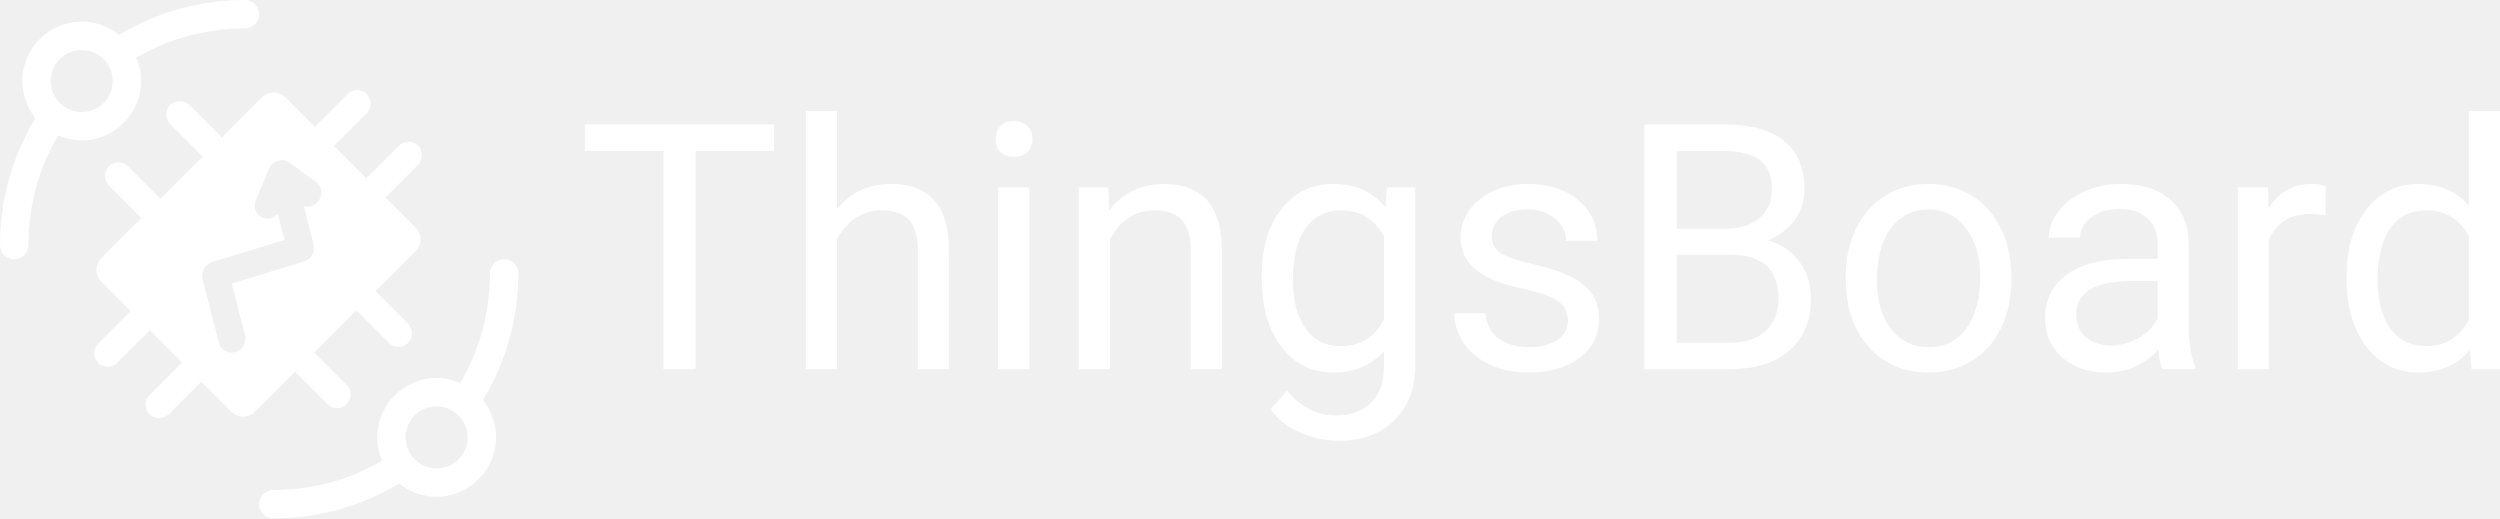
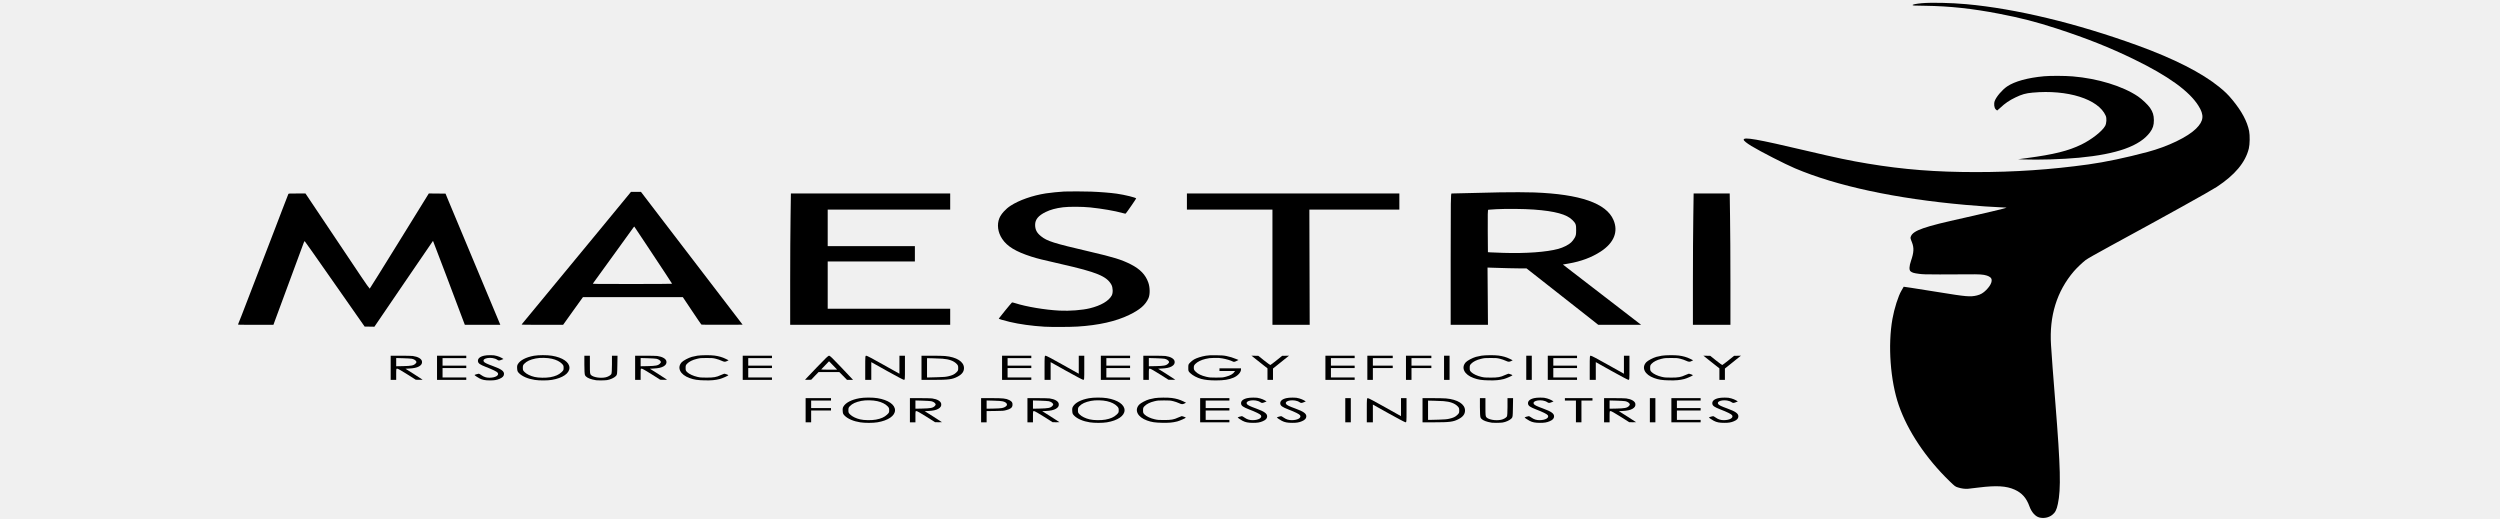
<svg xmlns="http://www.w3.org/2000/svg" id="svg2" height="320" width="1543.4" version="1.1" viewBox="0 0 1543.427 320">
-   <g id="layer1" transform="translate(0 -732.36)">
+   <g id="layer1" transform="matrix(1.189495,0,0,1.684512,-97.48177,-1318.163)">
    <g stroke-width="28">
      <g id="g5204-0" transform="matrix(-.66287 .69913 -.66371 -.70001 863.46 1410.6)">
        <g id="g5175-6" transform="translate(2.5254 3.0305)" />
        <g id="g5175-9-8" transform="translate(41.25 -30.543)" stroke-width="28" />
      </g>
      <g id="g5175-6-35" transform="matrix(.57657 .52719 -.57729 .52786 584.63 346.6)" />
      <g id="g5204-0-5-0" transform="matrix(.66287 -.69913 .66371 .70001 -543.46 380.47)">
        <g id="g5175-6-35-9" transform="translate(2.5254 3.0305)" />
        <g id="g5175-9-8-2-6" transform="translate(41.25 -30.543)" stroke-width="28" />
      </g>
    </g>
    <g id="text4279" transform="translate(0 732.36)" fill="#305680">
      <g id="g9352" fill="#fff">
-         <g id="g4241" transform="translate(-.000061238 -732.36)">
-           <path id="path4278" style="color-rendering:auto;text-decoration-color:#000000;color:#000000;isolation:auto;mix-blend-mode:normal;shape-rendering:auto;solid-color:#000000;block-progression:tb;text-decoration-line:none;text-decoration-style:solid;image-rendering:auto;white-space:normal;text-indent:0;text-transform:none" d="m151.13 732.36c-28.363 0-54.915 7.915-77.613 21.537-6.472-5.262-14.605-8.191-23.067-8.194a8.766 8.766 0 0 0 -0.004 0c-20.154 0.001-36.679 16.528-36.678 36.682a8.766 8.766 0 0 0 0 0.011c0.01 8.415 2.927 16.483 8.103 22.927-13.83 22.83-21.87 49.58-21.87 78.17a8.766 8.766 0 1 0 17.531 0c0-24.702 6.719-47.748 18.378-67.574 4.566 1.985 9.473 3.15 14.519 3.157a8.766 8.766 0 0 0 0.012 0c20.155 0.001 36.683-16.527 36.682-36.682a8.766 8.766 0 0 0 0 -0.004c-0.002-4.999-1.139-9.863-3.083-14.397 19.717-11.484 42.585-18.095 67.085-18.095a8.766 8.766 0 1 0 0 -17.531zm-100.69 30.88c5.913 0.002 11.191 2.512 14.836 7.077a8.766 8.766 0 0 0 0.183 0.215c2.671 3.38 4.133 7.553 4.134 11.863-0.002 10.677-8.468 19.144-19.144 19.148-4.37-0.008-8.601-1.509-12-4.255a8.766 8.766 0 0 0 -0.012 -0.009c-4.514-3.633-7.136-9.098-7.144-14.893 0.003-10.677 8.47-19.144 19.148-19.146z" />
-           <path id="path4486-0-9-6-9-7-6-5" style="color-rendering:auto;text-decoration-color:#000000;color:#000000;isolation:auto;mix-blend-mode:normal;shape-rendering:auto;solid-color:#000000;block-progression:tb;text-decoration-line:none;text-decoration-style:solid;image-rendering:auto;white-space:normal;text-indent:0;text-transform:none" d="m66.992 835.19c-1.492 1.558-2.366 3.71-2.258 6.071 0.096 2.045 0.913 4.02 2.337 5.518 6.805 6.856 20.223 20.223 20.223 20.223l11.844-11.83s-12.973-12.961-20.176-20.171c-1.604-1.633-3.75-2.314-6.012-2.324-2.358-0.011-4.467 0.954-5.959 2.512zm32.147 19.983-36.639 36.639c-3.975 3.976-3.975 10.421 0 14.397l18.156 18.156 31.753 31.753 30.478 30.478c3.976 3.976 10.422 3.976 14.398 0l24.791-24.791 37.914-37.914 36.639-36.639c3.975-3.976 3.975-10.422-0.001-14.398l-18.63-18.63-31.75-31.76-30.01-30c-3.976-3.975-10.421-3.975-14.397 0l-24.79 24.79-37.91 37.91zm37.911-37.91s-12.973-12.961-20.176-20.171c-1.604-1.633-3.75-2.314-6.012-2.324-4.717-0.023-8.434 3.862-8.217 8.583 0.096 2.045 0.913 4.02 2.337 5.518 6.805 6.856 20.223 20.223 20.223 20.223l11.844-11.83zm69.193 5.213s12.961-12.973 20.171-20.176c1.633-1.604 2.314-3.75 2.324-6.012 0.022-4.717-3.862-8.434-8.583-8.217-2.045 0.096-4.02 0.913-5.518 2.337-6.856 6.805-20.223 20.223-20.223 20.223l11.83 11.844zm31.753 31.753s12.961-12.973 20.171-20.176c1.633-1.604 2.314-3.75 2.324-6.012 0.022-4.717-3.862-8.434-8.583-8.217-2.045 0.096-4.02 0.913-5.518 2.337-6.856 6.805-20.223 20.223-20.223 20.223l11.83 11.844zm-18.009 69.667s12.973 12.961 20.178 20.169c1.604 1.632 3.75 2.314 6.012 2.324 4.717 0.022 8.434-3.861 8.217-8.583l-0.002 0.002c-0.096-2.045-0.914-4.021-2.338-5.519-6.805-6.856-20.222-20.222-20.222-20.222l-11.844 11.83zm-37.914 37.914s12.973 12.961 20.178 20.169c1.604 1.632 3.75 2.314 6.012 2.324 4.717 0.023 8.434-3.861 8.217-8.583h-0.002c-0.096-2.045-0.913-4.021-2.337-5.518-6.805-6.856-20.223-20.223-20.223-20.223l-11.844 11.83zm-69.667-5.687s-12.961 12.973-20.169 20.178c-1.632 1.604-2.314 3.75-2.324 6.012-0.023 4.717 3.861 8.434 8.583 8.217h-0.002c2.045-0.096 4.02-0.913 5.518-2.337 6.856-6.805 20.223-20.223 20.223-20.223l-11.82-11.84zm-31.743-31.74s-12.961 12.973-20.169 20.178c-1.632 1.604-2.314 3.75-2.324 6.012-0.023 4.717 3.861 8.434 8.583 8.217h-0.002c2.045-0.096 4.02-0.913 5.518-2.337 6.856-6.805 20.223-20.223 20.223-20.223l-11.829-11.85zm87.237-90.554c1.679-1.706 3.967-2.66 6.297-2.626 1.663 0.024 3.253 0.55 4.562 1.51l16.499 12.1c3.201 2.297 4.144 6.659 2.231 10.312-1.914 3.653-6.123 5.524-9.951 4.423l6.124 23.948c1.113 4.352-1.564 8.968-5.983 10.317l-44.642 13.631 8.246 31.883c1.173 4.37-1.502 9.044-5.955 10.407s-8.976-1.111-10.068-5.505l-10.282-39.769c-1.127-4.356 1.549-8.985 5.976-10.338l44.661-13.637-4.122-16.118c-2.763 3.064-7.234 3.808-10.586 1.762-3.353-2.047-4.614-6.29-2.986-10.047l8.117-19.454c0.433-1.038 1.067-1.989 1.862-2.797z" fill-rule="evenodd" />
-           <path id="path4278-5" style="color-rendering:auto;text-decoration-color:#000000;color:#000000;isolation:auto;mix-blend-mode:normal;shape-rendering:auto;solid-color:#000000;block-progression:tb;text-decoration-line:none;text-decoration-style:solid;image-rendering:auto;white-space:normal;text-indent:0;text-transform:none" d="m168.87 1052.4c28.363 0 54.915-7.915 77.614-21.538 6.472 5.262 14.605 8.192 23.067 8.194a8.766 8.766 0 0 0 0.004 0c20.155-0.001 36.68-16.528 36.679-36.682a8.766 8.766 0 0 0 0 -0.011c-0.01-8.415-2.927-16.484-8.103-22.927 13.825-22.82 21.866-49.572 21.866-78.162a8.766 8.766 0 1 0 -17.531 0c0 24.703-6.719 47.749-18.378 67.575-4.566-1.985-9.473-3.15-14.519-3.157a8.766 8.766 0 0 0 -0.012 0c-20.155-0.001-36.683 16.527-36.682 36.682 0.002 4.999 1.139 9.863 3.083 14.397-19.717 11.484-42.586 18.095-67.086 18.095a8.766 8.766 0 1 0 0 17.531zm100.69-30.875c-5.913 0-11.191-2.512-14.836-7.077a8.766 8.766 0 0 0 -0.183 -0.215c-2.671-3.38-4.133-7.553-4.134-11.863 0.002-10.677 8.468-19.144 19.144-19.148 4.37 0.008 8.601 1.509 12 4.255a8.766 8.766 0 0 0 0.012 0.009c4.514 3.633 7.136 9.098 7.144 14.893-0.003 10.677-8.47 19.145-19.148 19.146z" />
-         </g>
-         <g id="g8299">
-           <path id="path4345" d="m477.92 93.229h-48.56v134.68h-19.818v-134.68h-48.456v-16.394h116.83v16.394z" />
-           <path id="path4347" d="m516.72 129.23q12.762-15.668 33.203-15.668 35.59 0 35.901 40.155v74.188h-19.196v-74.292q-0.104-12.14-5.603-17.95-5.396-5.811-16.913-5.811-9.338 0-16.394 4.981-7.056 4.981-10.999 13.074v79.999h-19.196v-159.38h19.196v60.699z" />
-           <path id="path4349" d="m635.43 227.91h-19.196v-112.27h19.196v112.27zm-20.76-142.05q0-4.669 2.801-7.886 2.905-3.217 8.508-3.217t8.508 3.217 2.905 7.886q0 4.669-2.905 7.782t-8.508 3.113-8.508-3.113q-2.801-3.113-2.801-7.782z" />
-           <path id="path4351" d="m684.19 115.64 0.623 14.111q12.866-16.187 33.618-16.187 35.59 0 35.901 40.155v74.188h-19.196v-74.292q-0.104-12.14-5.603-17.95-5.396-5.811-16.913-5.811-9.338 0-16.394 4.981-7.056 4.981-10.999 13.074v79.999h-19.196v-112.27h18.158z" />
-           <path id="path4353" d="m778.92 170.84q0-26.251 12.14-41.711 12.14-15.564 32.166-15.564 20.544 0 32.062 14.526l0.934-12.451h17.535v109.57q0 21.79-12.97 34.344-12.866 12.555-34.656 12.555-12.14 0-23.761-5.188t-17.743-14.215l9.961-11.517q12.347 15.253 30.194 15.253 14.008 0 21.79-7.886 7.886-7.886 7.886-22.205v-9.65q-11.517 13.281-31.439 13.281-19.714 0-31.958-15.875-12.14-15.875-12.14-43.268zm19.299 2.179q0 18.988 7.782 29.883 7.782 10.791 21.79 10.791 18.158 0 26.666-16.498v-51.257q-8.82-16.083-26.459-16.083-14.008 0-21.893 10.895-7.886 10.895-7.886 32.269z" />
-           <path id="path4355" d="m967.98 198.13q0-7.782-5.914-12.036-5.811-4.358-20.441-7.471-14.526-3.113-23.138-7.471-8.508-4.358-12.659-10.376-4.047-6.018-4.047-14.319 0-13.8 11.621-23.346 11.725-9.546 29.883-9.546 19.092 0 30.92 9.857 11.932 9.857 11.932 25.214h-19.299q0-7.886-6.744-13.593-6.641-5.707-16.809-5.707-10.48 0-16.394 4.565-5.914 4.565-5.914 11.932 0 6.952 5.499 10.48 5.499 3.528 19.818 6.744 14.423 3.217 23.346 7.678 8.923 4.462 13.177 10.791 4.358 6.226 4.358 15.253 0 15.045-12.036 24.176-12.036 9.027-31.232 9.027-13.489 0-23.865-4.773t-16.29-13.281q-5.811-8.612-5.811-18.573h19.196q0.519 9.65 7.678 15.356 7.263 5.603 19.092 5.603 10.895 0 17.432-4.358 6.641-4.462 6.641-11.829z" />
-           <path id="path4357" d="m1015.2 227.91v-151.07h49.39q24.591 0 36.938 10.168 12.451 10.168 12.451 30.09 0 10.583-6.018 18.781-6.018 8.093-16.394 12.555 12.244 3.424 19.299 13.074 7.159 9.546 7.159 22.827 0 20.337-13.178 31.958t-37.25 11.621h-52.399zm19.922-70.66v54.37h32.892q13.904 0 21.893-7.159 8.093-7.263 8.093-19.922 0-27.289-29.675-27.289h-33.203zm0-15.979h30.09q13.074 0 20.856-6.537 7.886-6.537 7.886-17.743 0-12.451-7.263-18.054-7.263-5.707-22.101-5.707h-29.468v48.041z" />
-           <path id="path4359" d="m1139.5 170.74q0-16.498 6.433-29.675 6.537-13.177 18.054-20.337 11.621-7.159 26.459-7.159 22.931 0 37.042 15.875 14.215 15.875 14.215 42.23v1.349q0 16.394-6.329 29.468-6.226 12.97-17.95 20.233-11.621 7.263-26.77 7.263-22.827 0-37.042-15.875-14.1-15.88-14.1-42.02v-1.349zm19.299 2.283q0 18.677 8.612 29.987 8.716 11.31 23.242 11.31 14.63 0 23.242-11.414 8.612-11.517 8.612-32.166 0-18.469-8.82-29.883-8.716-11.517-23.242-11.517-14.215 0-22.931 11.31-8.716 11.31-8.716 32.373z" />
-           <path id="path4361" d="m1335.1 227.91q-1.66-3.32-2.698-11.829-13.385 13.904-31.958 13.904-16.602 0-27.289-9.338-10.584-9.442-10.584-23.865 0-17.535 13.281-27.185 13.385-9.753 37.561-9.753h18.677v-8.82q0-10.065-6.018-15.979-6.018-6.018-17.743-6.018-10.272 0-17.224 5.188-6.952 5.188-6.952 12.555h-19.299q0-8.405 5.914-16.187 6.018-7.886 16.186-12.451 10.272-4.565 22.516-4.565 19.403 0 30.402 9.753 10.998 9.65 11.414 26.666v51.672q0 15.46 3.943 24.591v1.66h-20.129zm-31.854-14.63q9.027 0 17.12-4.669 8.093-4.669 11.725-12.14v-23.035h-15.045q-35.278 0-35.278 20.648 0 9.027 6.018 14.111 6.018 5.084 15.46 5.084z" />
-           <path id="path4363" d="m1435.8 132.87q-4.358-0.726-9.442-0.726-18.884 0-25.629 16.083v79.688h-19.196v-112.27h18.677l0.311 12.97q9.442-15.045 26.77-15.045 5.603 0 8.508 1.453v17.847z" />
-           <path id="path4365" d="m1448.7 170.84q0-25.836 12.244-41.504 12.244-15.771 32.062-15.771 19.714 0 31.232 13.489v-58.521h19.196v159.38h-17.639l-0.934-12.036q-11.517 14.111-32.062 14.111-19.507 0-31.854-15.979-12.244-15.979-12.244-41.711v-1.453zm19.196 2.179q0 19.092 7.886 29.883 7.886 10.791 21.79 10.791 18.262 0 26.666-16.394v-51.569q-8.612-15.875-26.459-15.875-14.111 0-21.997 10.895-7.886 10.895-7.886 32.269z" />
+         <g id="g4241" transform="translate(100 0)">
+           <path style="fill:#000000;fill-opacity:1;fill-rule:nonzero;stroke:none" d="m 979.34,51.34 c -2.918,0.188 -4.84,0.465 -4.695,0.699 0.086,0.16 0.688,0.188 6.531,0.238 12.742,0.129 24.313,1.004 38.262,2.902 11.312,1.535 19.301,2.984 30.125,5.473 15.469,3.562 27.383,6.91 40.012,11.25 17.641,6.066 28.523,11.586 33.336,16.934 3.18,3.512 2.863,5.648 -1.149,8.465 -4.438,3.098 -14.633,6.562 -25.145,8.543 -11.227,2.117 -21.965,3.719 -30.844,4.586 -19.59,1.91 -38.148,2.805 -58.395,2.797 -20.707,0 -37.43,-0.926 -55.988,-3.102 -9.25,-1.082 -16.238,-2.117 -31.789,-4.707 -26.035,-4.328 -32.648,-5.145 -32.648,-4.055 0,0.355 1.602,1.281 4.008,2.305 4.926,2.105 17.297,6.574 22.566,8.16 21.539,6.477 52.27,11.141 88.469,13.414 6.184,0.395 14.66,0.809 18.645,0.906 1.457,0.039 2.719,0.098 2.777,0.141 0.141,0.086 -13.605,2.398 -22.195,3.738 -20.707,3.219 -26.293,4.598 -27.496,6.781 -0.312,0.562 -0.285,0.641 0.574,2.176 1.117,2.008 1.004,3.684 -0.488,6.742 -0.973,2 -1.059,3.398 -0.227,3.879 0.828,0.484 1.719,0.668 4.293,0.906 2.094,0.195 3.008,0.215 10.887,0.227 4.723,0.008 11.168,-0.012 14.316,-0.039 6.359,-0.051 8.164,0.027 10.109,0.461 0.633,0.137 1.461,0.445 1.805,0.66 1.434,0.848 0.547,2.715 -2.176,4.637 -1.52,1.082 -2.891,1.652 -4.781,1.977 -3.379,0.594 -5.613,0.453 -19.848,-1.191 -5.812,-0.676 -12.316,-1.406 -14.406,-1.613 l -3.781,-0.383 -0.457,0.562 c -0.23,0.305 -0.543,0.676 -0.688,0.844 -1.66,1.949 -3.75,6.617 -4.695,10.387 -2.438,9.645 -1.09,22.688 3.293,31.645 4.582,9.379 14.148,19.488 26.375,27.836 2.777,1.891 2.895,1.961 4.355,2.285 1.859,0.414 3.606,0.57 5.152,0.492 0.633,-0.039 3.18,-0.246 5.613,-0.465 9.164,-0.805 14.32,-0.59 18.617,0.77 3.867,1.238 6.129,3.039 7.731,6.18 1.062,2.086 3.066,3.672 5.129,4.035 2.234,0.406 4.781,0.062 6.559,-0.895 1.633,-0.875 2.375,-1.852 3.035,-4.086 1.66,-5.395 1.375,-13.434 -1.262,-36.695 -1.203,-10.57 -1.945,-17.527 -2.289,-21.504 -0.977,-10.68 3.004,-19.727 11.855,-27.051 1.434,-1.18 4.438,-3.207 6.102,-4.113 0.859,-0.473 5.812,-2.461 13,-5.219 28.727,-11.023 51.551,-19.98 55.043,-21.586 9.426,-4.371 14.895,-8.984 16.668,-14.094 0.516,-1.496 0.602,-4.824 0.145,-6.391 -1,-3.504 -3.75,-7.164 -8.449,-11.219 -2.262,-1.969 -4.008,-3.191 -6.957,-4.875 -9.137,-5.254 -23.543,-10.422 -42.586,-15.305 -31.648,-8.109 -63.008,-13.445 -88.781,-15.098 -7.906,-0.512 -18.102,-0.66 -23.172,-0.348 z m 0,0" id="path11" />
+           <path style="fill:#000000;fill-opacity:1;fill-rule:nonzero;stroke:none" d="m 1042.891,78.105 c -8.476,0.543 -15.32,1.871 -19.215,3.738 -2.578,1.25 -5.613,3.762 -6.418,5.316 -0.543,1.035 -0.285,2.551 0.516,3.07 0.344,0.238 0.688,0.426 0.773,0.426 0.059,0 0.805,-0.453 1.633,-1.016 2.379,-1.594 4.641,-2.688 7.789,-3.758 3.352,-1.145 5.355,-1.547 8.91,-1.773 18.211,-1.191 34.223,2.371 37.973,8.465 0.602,0.926 0.43,2.805 -0.285,3.73 -1.52,1.949 -7.047,5.012 -12.371,6.84 -6.731,2.305 -14.207,3.625 -28.184,4.941 l -4.582,0.434 2.438,0.07 c 8.246,0.215 20.504,-0.051 29.066,-0.621 19.82,-1.32 31.676,-4.312 36.918,-9.32 1.488,-1.43 2.004,-2.57 2.004,-4.449 -0.031,-1.852 -0.516,-2.965 -2.004,-4.527 -1.062,-1.102 -4.156,-3.18 -6.246,-4.176 -7.902,-3.77 -20.875,-6.582 -33.879,-7.34 -3.867,-0.238 -11.598,-0.258 -14.836,-0.051 z m 0,0" id="path13" />
+           <path style="fill:#000000;fill-opacity:1;fill-rule:nonzero;stroke:none" d="m 534.262,120.352 c -2.207,0.07 -7.273,0.434 -9.508,0.68 -6.93,0.777 -13.805,2.469 -18.273,4.52 -2.574,1.168 -4.953,3.039 -5.84,4.574 -1.348,2.324 -0.805,5.199 1.461,7.582 2.574,2.754 7.074,4.672 15.121,6.496 3.207,0.727 5.324,1.09 15.691,2.766 18.332,2.941 23.457,4.438 25.863,7.52 0.828,1.043 0.914,3.043 0.172,3.984 -1.547,2 -5.613,3.672 -11.285,4.656 -4.008,0.699 -10.512,1.055 -15.781,0.867 -7.473,-0.266 -17.383,-1.438 -22.938,-2.715 -0.859,-0.199 -1.633,-0.316 -1.746,-0.277 -0.258,0.098 -6.875,5.809 -6.875,5.926 0,0.129 2.434,0.648 5.641,1.191 5.043,0.855 11.629,1.496 18.129,1.77 3.637,0.148 13.176,0.121 17.098,-0.047 11.055,-0.492 19.848,-1.891 26.777,-4.254 5.613,-1.91 8.477,-3.652 10.055,-6.133 0.859,-1.348 0.828,-3.965 -0.086,-5.758 -1.434,-2.871 -4.238,-4.93 -9.137,-6.684 -4.84,-1.723 -8.793,-2.586 -21.25,-4.637 -18.875,-3.109 -22.082,-3.828 -25.289,-5.637 -2.203,-1.25 -3.035,-2.402 -3.062,-4.164 0,-1.969 1.66,-3.406 5.496,-4.727 2.406,-0.836 5.301,-1.398 8.992,-1.723 2.98,-0.273 10.141,-0.246 14.121,0.051 6.043,0.441 12.914,1.277 16.668,2.035 1.203,0.246 1.633,0.289 1.773,0.188 0.344,-0.207 5.387,-5.363 5.387,-5.512 0,-0.305 -5.988,-1.348 -10.055,-1.75 -3.207,-0.324 -8.648,-0.633 -13.402,-0.758 -3.609,-0.09 -11.312,-0.109 -13.918,-0.031 z m 0,0" id="path15" />
+           <path style="fill:#000000;fill-opacity:1;fill-rule:nonzero;stroke:none" d="m 293.922,133.797 c -12.773,10.945 -40.668,34.824 -41.238,35.277 -0.117,0.098 2.117,0.129 10.68,0.129 h 10.855 l 5.125,-5.07 5.156,-5.066 h 51.867 l 4.695,4.961 c 2.578,2.734 4.781,5.008 4.898,5.066 0.113,0.078 3.438,0.102 10.797,0.09 l 10.625,-0.031 -9.281,-8.562 C 342.18,145.934 338.371,142.41 326.312,131.277 l -11.684,-10.797 h -5.184 z m 23.828,6.371 c 3.582,3.816 7.961,8.504 9.766,10.422 1.805,1.91 3.266,3.516 3.266,3.562 0,0.051 -9.051,0.09 -20.648,0.09 -19.562,0 -20.648,-0.012 -20.449,-0.176 0.23,-0.188 2.406,-2.324 12.887,-12.57 4.066,-3.957 7.621,-7.441 7.934,-7.758 0.316,-0.316 0.602,-0.562 0.66,-0.543 0.027,0.023 3.008,3.152 6.586,6.973 z m 0,0" id="path17" />
+           <path style="fill:#000000;fill-opacity:1;fill-rule:nonzero;stroke:none" d="m 760.652,120.648 c -1.172,0.019 -7.273,0.117 -13.516,0.227 -6.242,0.105 -11.57,0.195 -11.801,0.195 -0.398,0 -0.457,2.332 -0.457,24.066 v 24.066 h 19.359 l -0.113,-10.492 -0.117,-10.492 2.523,0.059 c 5.496,0.137 12.141,0.254 14.863,0.254 h 2.863 l 10.598,5.879 c 16.668,9.23 19.816,10.984 23.34,12.953 l 3.293,1.84 h 22.254 l -0.516,-0.277 c -0.461,-0.234 -23.344,-12.688 -35.688,-19.41 l -4.41,-2.41 2.949,-0.363 c 6.473,-0.777 12,-2.246 16.699,-4.41 6.871,-3.172 9.223,-7.273 6.586,-11.574 -3.723,-6.125 -17.27,-9.441 -41.125,-10.07 -3.637,-0.098 -12.086,-0.117 -17.586,-0.039 z m 17.441,6.316 c 10.969,0.574 17.098,1.754 20.02,3.871 1.719,1.23 1.918,1.645 1.891,3.719 -0.027,1.637 -0.113,1.922 -0.773,2.777 -0.402,0.531 -1.23,1.277 -1.832,1.672 -1.32,0.895 -4.125,1.879 -6.676,2.371 -6.125,1.172 -16.809,1.715 -28.465,1.457 -3.008,-0.066 -6.043,-0.156 -6.758,-0.184 l -1.289,-0.07 -0.086,-7.758 c -0.059,-6.152 0,-7.766 0.285,-7.793 0.199,-0.031 2.121,-0.109 4.238,-0.199 5.184,-0.188 14.262,-0.129 19.445,0.137 z m 0,0" id="path19" />
+           <path style="fill:#000000;fill-opacity:1;fill-rule:nonzero;stroke:none" d="m 131.598,121.285 c -0.086,0.129 -1.492,2.707 -3.152,5.742 -1.633,3.031 -3.379,6.219 -3.836,7.086 -0.488,0.867 -4.496,8.219 -8.906,16.34 -8.82,16.211 -9.996,18.328 -10.195,18.574 -0.145,0.168 0.43,0.176 9.105,0.176 h 9.25 l 0.801,-1.555 c 0.602,-1.152 11.945,-22.848 14.922,-28.516 0.344,-0.648 0.402,-0.668 0.688,-0.414 0.43,0.344 4.238,4.195 17.957,18.031 2.406,2.434 6.301,6.379 8.68,8.762 l 4.293,4.332 2.551,0.027 2.52,0.031 15.18,-15.738 c 8.363,-8.664 15.207,-15.738 15.234,-15.73 0.086,0.019 12.457,23.102 15.867,29.559 l 0.656,1.211 h 18.418 l -0.805,-1.359 c -2.262,-3.816 -22.281,-37.629 -26.004,-43.918 l -1.633,-2.805 -4.352,-0.031 -4.324,-0.027 -0.543,0.617 c -0.316,0.344 -7.16,8.172 -15.238,17.402 -8.074,9.234 -14.777,16.812 -14.891,16.863 -0.086,0.039 -2.09,-1.93 -4.41,-4.383 -2.32,-2.449 -9.797,-10.312 -16.582,-17.48 l -12.344,-13.012 h -4.383 c -4.297,0 -4.383,0 -4.523,0.215 z m 0,0" id="path21" />
+           <path style="fill:#000000;fill-opacity:1;fill-rule:nonzero;stroke:none" d="m 392.27,129.555 c -0.113,4.676 -0.199,15.504 -0.199,24.066 v 15.582 h 83.051 v -5.906 h -63.578 v -17.324 h 45.25 v -5.609 h -45.25 v -13.387 h 63.578 v -5.906 h -82.68 z m 0,0" id="path23" />
+           <path style="fill:#000000;fill-opacity:1;fill-rule:nonzero;stroke:none" d="m 597.984,124.023 v 2.953 H 642.375 v 42.227 h 19.332 l -0.172,-42.227 h 46.707 v -5.906 H 597.984 Z m 0,0" id="path25" />
+           <path style="fill:#000000;fill-opacity:1;fill-rule:nonzero;stroke:none" d="m 860.805,129.555 c -0.113,4.676 -0.199,15.504 -0.199,24.066 v 15.582 h 19.473 v -15.582 c 0,-8.562 -0.086,-19.391 -0.199,-24.066 l -0.172,-8.484 h -18.73 z m 0,0" id="path27" />
+           <path style="fill:#000000;fill-opacity:1;fill-rule:nonzero;stroke:none" d="m 233.266,180.512 c -2.293,0.355 -3.438,1.094 -3.238,2.09 0.172,0.758 1.09,1.207 4.098,2.035 3.551,0.965 5.785,1.742 6.156,2.145 0.887,0.926 -1.203,1.812 -4.297,1.812 -1.633,0 -2.832,-0.273 -4.18,-0.934 -0.574,-0.297 -1.203,-0.543 -1.348,-0.543 -0.371,0 -2.203,0.395 -2.203,0.473 0,0.129 1.488,0.848 2.547,1.242 1.492,0.551 2.922,0.746 5.414,0.746 2.379,0 3.523,-0.137 5.039,-0.59 1.605,-0.484 2.266,-1.016 2.293,-1.773 0.027,-1.043 -1.434,-1.789 -5.699,-2.883 -3.152,-0.809 -4.383,-1.23 -4.754,-1.613 -1.316,-1.379 4.324,-1.969 6.93,-0.711 0.715,0.355 1.031,0.355 2.262,0 l 0.977,-0.273 -0.945,-0.414 c -0.547,-0.227 -1.633,-0.543 -2.438,-0.699 -1.23,-0.246 -1.773,-0.297 -3.465,-0.297 -1.316,0 -2.402,0.07 -3.148,0.188 z m 0,0" id="path29" />
+           <path style="fill:#000000;fill-opacity:1;fill-rule:nonzero;stroke:none" d="m 259.039,180.551 c -4.121,0.531 -7.129,1.637 -8.305,3.062 -0.371,0.422 -0.457,0.848 -0.371,1.625 0.086,0.914 0.199,1.121 0.973,1.684 1.633,1.18 4.668,2.094 8.164,2.469 2.434,0.266 6.559,0.258 8.875,-0.008 5.559,-0.652 9.137,-2.383 9.137,-4.43 0,-2.059 -3.551,-3.781 -9.105,-4.422 -2.52,-0.293 -6.961,-0.285 -9.367,0.019 z m 9.367,1.094 c 2.262,0.363 4.094,1.016 5.184,1.812 0.801,0.578 0.887,0.758 0.887,1.516 0,0.805 -0.059,0.906 -1.117,1.613 -1.344,0.906 -3.148,1.477 -5.785,1.812 -2.262,0.293 -6.156,0.254 -8.16,-0.09 -2.148,-0.355 -4.098,-1.023 -5.156,-1.762 -0.859,-0.602 -0.945,-0.727 -0.945,-1.594 0,-0.797 0.113,-1.016 0.746,-1.477 1.289,-0.945 3.035,-1.516 5.957,-1.941 2.289,-0.332 6.012,-0.285 8.391,0.109 z m 0,0" id="path31" />
+           <path style="fill:#000000;fill-opacity:1;fill-rule:nonzero;stroke:none" d="m 343.898,180.512 c -0.887,0.102 -2.176,0.297 -2.863,0.434 -1.777,0.355 -4.441,1.359 -5.242,1.961 -2.633,1.996 -0.832,4.574 4.066,5.805 2.379,0.613 4.098,0.789 7.848,0.848 3.523,0.051 5.414,-0.07 7.816,-0.492 1.262,-0.227 4.469,-1.23 4.469,-1.398 0,-0.105 -1.719,-0.551 -2.148,-0.551 -0.113,0 -0.914,0.227 -1.773,0.504 -2.348,0.766 -3.609,0.926 -7.391,0.926 -2.805,0 -3.32,-0.031 -4.781,-0.266 -2.176,-0.348 -4.238,-1.027 -5.27,-1.723 -0.746,-0.523 -0.832,-0.66 -0.832,-1.559 0,-0.855 0.086,-1.051 0.773,-1.543 1.059,-0.777 2.809,-1.398 5.07,-1.781 1.773,-0.297 2.062,-0.316 5.039,-0.316 2.863,0 3.293,0.019 4.785,0.277 0.914,0.156 2.23,0.473 2.949,0.719 1.461,0.48 1.891,0.492 3.008,0.086 l 0.688,-0.246 -1.52,-0.531 c -1.719,-0.602 -3.695,-1.004 -5.871,-1.199 -2.121,-0.199 -6.816,-0.168 -8.82,0.047 z m 0,0" id="path33" />
+           <path style="fill:#000000;fill-opacity:1;fill-rule:nonzero;stroke:none" d="m 607.836,180.523 c -2.262,0.254 -4.898,0.848 -6.215,1.398 -0.574,0.234 -1.461,0.738 -1.977,1.121 -0.918,0.66 -0.945,0.719 -0.945,1.918 0,1.223 0,1.242 1.059,1.969 1.203,0.828 3.523,1.695 5.645,2.098 2.062,0.383 4.379,0.551 7.617,0.551 4.18,0 6.703,-0.273 9.164,-1.012 2.176,-0.652 3.867,-1.949 3.867,-2.992 v -0.426 h -11.172 v 0.984 h 8.051 l -0.172,0.219 c -0.746,0.836 -2.148,1.414 -4.496,1.859 -1.75,0.324 -1.891,0.336 -5.098,0.336 -3.094,0 -3.41,-0.023 -5.215,-0.316 -2.434,-0.395 -4.324,-1.043 -5.469,-1.879 -0.801,-0.574 -0.918,-0.77 -0.918,-1.449 0,-0.648 0.145,-0.887 0.773,-1.348 1.059,-0.789 3.008,-1.465 5.328,-1.859 1.633,-0.277 2.32,-0.336 4.438,-0.367 2.094,-0.039 2.809,-0.008 4.297,0.18 1.863,0.234 4.324,0.738 5.211,1.082 0.719,0.277 1.031,0.246 2.18,-0.156 l 0.973,-0.344 -1.004,-0.297 c -1.859,-0.543 -3.465,-0.895 -5.238,-1.152 -1.52,-0.215 -2.293,-0.254 -5.355,-0.285 -2.98,-0.019 -3.867,0 -5.328,0.168 z m 0,0" id="path35" />
+           <path style="fill:#000000;fill-opacity:1;fill-rule:nonzero;stroke:none" d="m 750.859,180.512 c -0.887,0.102 -2.176,0.297 -2.863,0.434 -1.777,0.355 -4.441,1.359 -5.242,1.961 -2.633,1.996 -0.832,4.574 4.066,5.805 2.379,0.613 4.098,0.789 7.848,0.848 3.523,0.051 5.414,-0.07 7.82,-0.492 1.258,-0.227 4.465,-1.23 4.465,-1.398 0,-0.105 -1.719,-0.551 -2.148,-0.551 -0.113,0 -0.914,0.227 -1.773,0.504 -2.348,0.766 -3.609,0.926 -7.391,0.926 -2.805,0 -3.32,-0.031 -4.781,-0.266 -2.176,-0.348 -4.238,-1.027 -5.27,-1.723 -0.746,-0.523 -0.832,-0.66 -0.832,-1.559 0,-0.855 0.086,-1.051 0.773,-1.543 1.059,-0.777 2.809,-1.398 5.07,-1.781 1.773,-0.297 2.062,-0.316 5.039,-0.316 2.863,0 3.293,0.019 4.785,0.277 0.914,0.156 2.234,0.473 2.949,0.719 1.461,0.48 1.891,0.492 3.008,0.086 l 0.688,-0.246 -1.52,-0.531 c -1.719,-0.602 -3.695,-1.004 -5.871,-1.199 -2.121,-0.199 -6.816,-0.168 -8.82,0.047 z m 0,0" id="path37" />
+           <path style="fill:#000000;fill-opacity:1;fill-rule:nonzero;stroke:none" d="m 844.508,180.512 c -0.887,0.102 -2.176,0.297 -2.863,0.434 -1.773,0.355 -4.438,1.359 -5.242,1.961 -2.633,1.996 -0.828,4.574 4.066,5.805 2.379,0.613 4.098,0.789 7.848,0.848 3.523,0.051 5.414,-0.07 7.82,-0.492 1.258,-0.227 4.469,-1.23 4.469,-1.398 0,-0.105 -1.719,-0.551 -2.148,-0.551 -0.117,0 -0.918,0.227 -1.777,0.504 -2.348,0.766 -3.609,0.926 -7.387,0.926 -2.809,0 -3.324,-0.031 -4.785,-0.266 -2.176,-0.348 -4.238,-1.027 -5.27,-1.723 -0.742,-0.523 -0.828,-0.66 -0.828,-1.559 0,-0.855 0.086,-1.051 0.773,-1.543 1.059,-0.777 2.805,-1.398 5.066,-1.781 1.777,-0.297 2.062,-0.316 5.043,-0.316 2.863,0 3.293,0.019 4.781,0.277 0.918,0.156 2.234,0.473 2.949,0.719 1.461,0.48 1.891,0.492 3.008,0.086 l 0.688,-0.246 -1.52,-0.531 c -1.719,-0.602 -3.691,-1.004 -5.871,-1.199 -2.117,-0.199 -6.816,-0.168 -8.82,0.047 z m 0,0" id="path39" />
+           <path style="fill:#000000;fill-opacity:1;fill-rule:nonzero;stroke:none" d="m 184.723,184.953 v 4.43 h 2.863 v -2.078 c 0,-2.02 0,-2.066 0.574,-2.039 0.371,0.019 2.262,0.789 5.098,2.051 l 4.496,2.016 1.805,0.031 c 0.973,0.019 1.773,0 1.773,-0.031 0,-0.027 -2.004,-0.953 -4.469,-2.047 l -4.465,-1.988 1.832,-0.07 c 2.461,-0.078 4.066,-0.324 5.211,-0.785 1.234,-0.492 1.719,-1.094 1.52,-1.871 -0.23,-0.934 -2.09,-1.691 -4.754,-1.949 -0.574,-0.051 -3.379,-0.098 -6.242,-0.098 h -5.242 z m 11.023,-3.309 c 1.117,0.168 2.035,0.59 2.293,1.043 0.113,0.258 0,0.465 -0.488,0.777 -1,0.66 -2.059,0.809 -6.387,0.879 l -3.578,0.047 v -3.012 l 3.637,0.07 c 1.977,0.039 4.039,0.125 4.523,0.195 z m 0,0" id="path41" />
+           <path style="fill:#000000;fill-opacity:1;fill-rule:nonzero;stroke:none" d="m 208.777,184.953 v 4.43 h 15.18 v -0.887 h -12.312 v -3.445 h 12.312 v -0.887 h -12.312 v -2.754 h 12.312 v -0.887 h -15.18 z m 0,0" id="path43" />
+           <path style="fill:#000000;fill-opacity:1;fill-rule:nonzero;stroke:none" d="m 285.246,183.82 c 0,2.008 0.113,3.484 0.312,3.789 0.43,0.711 1.777,1.262 3.953,1.645 1.605,0.285 2.062,0.324 4.098,0.324 1.258,0 2.832,-0.047 3.434,-0.117 1.605,-0.168 3.754,-0.855 4.555,-1.477 0.688,-0.512 0.688,-0.582 0.773,-3.996 l 0.086,-3.465 h -2.891 v 3.168 c 0,1.922 -0.117,3.328 -0.316,3.555 -0.371,0.461 -1.805,1.043 -3.035,1.211 -2.75,0.402 -6.445,-0.039 -7.562,-0.887 -0.484,-0.363 -0.543,-0.699 -0.543,-3.73 v -3.316 h -2.863 z m 0,0" id="path45" />
+           <path style="fill:#000000;fill-opacity:1;fill-rule:nonzero;stroke:none" d="m 311.594,184.953 v 4.43 h 2.863 v -2.078 c 0,-2.02 0,-2.066 0.574,-2.039 0.371,0.019 2.262,0.789 5.098,2.051 l 4.496,2.016 1.805,0.031 c 0.973,0.019 1.773,0 1.773,-0.031 0,-0.027 -2.004,-0.953 -4.469,-2.047 l -4.465,-1.988 1.832,-0.07 c 2.461,-0.078 4.066,-0.324 5.211,-0.785 1.234,-0.492 1.719,-1.094 1.52,-1.871 -0.23,-0.934 -2.09,-1.691 -4.754,-1.949 -0.574,-0.051 -3.379,-0.098 -6.246,-0.098 h -5.238 z m 11.023,-3.309 c 1.117,0.168 2.035,0.59 2.293,1.043 0.113,0.258 0,0.465 -0.488,0.777 -1,0.66 -2.062,0.809 -6.387,0.879 l -3.578,0.047 v -3.012 l 3.637,0.07 c 1.977,0.039 4.039,0.125 4.523,0.195 z m 0,0" id="path47" />
+           <path style="fill:#000000;fill-opacity:1;fill-rule:nonzero;stroke:none" d="m 367.438,184.953 v 4.43 h 15.18 v -0.887 h -12.312 v -3.445 h 12.312 v -0.887 h -12.312 v -2.754 h 12.312 v -0.887 H 367.438 Z m 0,0" id="path49" />
+           <path style="fill:#000000;fill-opacity:1;fill-rule:nonzero;stroke:none" d="m 405.902,184.785 c -3.18,2.344 -5.871,4.332 -5.988,4.43 -0.172,0.156 -0.027,0.176 1.434,0.148 l 1.633,-0.031 1.891,-1.406 1.918,-1.398 h 10.797 l 2.004,1.426 1.977,1.43 h 3.121 l -0.344,-0.277 c -0.199,-0.156 -2.863,-2.145 -5.926,-4.43 -4.641,-3.445 -5.672,-4.145 -6.16,-4.145 -0.484,0 -1.574,0.73 -6.355,4.254 z m 10.25,0.629 0.258,0.227 h -4.18 c -2.32,0 -4.125,-0.039 -4.066,-0.086 0.059,-0.051 0.973,-0.738 2.09,-1.539 l 1.977,-1.457 1.832,1.32 c 1.004,0.73 1.949,1.418 2.09,1.535 z m 0,0" id="path51" />
+           <path style="fill:#000000;fill-opacity:1;fill-rule:nonzero;stroke:none" d="m 431.02,184.953 v 4.43 h 3.148 V 182.875 l 8.164,3.23 c 4.668,1.84 8.418,3.238 8.734,3.258 0.57,0.027 0.57,-0.051 0.57,-4.402 v -4.438 h -2.863 v 6.605 l -8.332,-3.297 c -5.5,-2.195 -8.508,-3.309 -8.879,-3.309 -0.516,0 -0.543,0.137 -0.543,4.43 z m 0,0" id="path53" />
+           <path style="fill:#000000;fill-opacity:1;fill-rule:nonzero;stroke:none" d="m 460.23,184.953 v 4.43 h 6.098 c 8.051,0 9.883,-0.18 12.574,-1.164 2.32,-0.844 3.379,-1.848 3.379,-3.168 0,-2.324 -3.809,-4.035 -9.852,-4.418 -0.945,-0.062 -4.066,-0.109 -6.957,-0.109 h -5.242 z m 10.852,-3.336 c 3.469,0.184 5.902,0.816 7.391,1.906 0.688,0.512 0.801,0.711 0.801,1.527 0,0.867 -0.086,0.992 -0.945,1.594 -1.059,0.738 -2.09,1.082 -4.293,1.438 -1.262,0.199 -2.234,0.258 -5.441,0.324 -2.18,0.039 -4.27,0.078 -4.699,0.09 h -0.801 v -7.066 l 3.094,0.047 c 1.688,0.019 3.895,0.09 4.895,0.141 z m 0,0" id="path55" />
+           <path style="fill:#000000;fill-opacity:1;fill-rule:nonzero;stroke:none" d="m 502.043,184.953 v 4.43 h 15.18 v -0.887 h -12.316 v -3.445 h 12.316 v -0.887 h -12.316 v -2.754 h 12.316 v -0.887 h -15.18 z m 0,0" id="path57" />
+           <path style="fill:#000000;fill-opacity:1;fill-rule:nonzero;stroke:none" d="m 524.094,184.953 v 4.43 h 3.152 V 182.875 l 8.16,3.23 c 4.668,1.84 8.422,3.238 8.734,3.258 0.574,0.027 0.574,-0.051 0.574,-4.402 v -4.438 h -2.863 v 6.605 l -8.336,-3.297 c -5.496,-2.195 -8.504,-3.309 -8.875,-3.309 -0.516,0 -0.547,0.137 -0.547,4.43 z m 0,0" id="path59" />
+           <path style="fill:#000000;fill-opacity:1;fill-rule:nonzero;stroke:none" d="m 553.309,184.953 v 4.43 h 15.176 v -0.887 h -12.312 v -3.445 h 12.312 v -0.887 h -12.312 v -2.754 h 12.312 v -0.887 h -15.176 z m 0,0" id="path61" />
+           <path style="fill:#000000;fill-opacity:1;fill-rule:nonzero;stroke:none" d="m 575.359,184.953 v 4.43 h 2.863 v -2.078 c 0,-2.02 0,-2.066 0.574,-2.039 0.371,0.019 2.262,0.789 5.098,2.051 l 4.496,2.016 1.805,0.031 c 0.973,0.019 1.773,0 1.773,-0.031 0,-0.027 -2.004,-0.953 -4.469,-2.047 l -4.465,-1.988 1.832,-0.07 c 2.461,-0.078 4.066,-0.324 5.211,-0.785 1.234,-0.492 1.719,-1.094 1.52,-1.871 -0.23,-0.934 -2.09,-1.691 -4.754,-1.949 -0.574,-0.051 -3.379,-0.098 -6.242,-0.098 h -5.242 z m 11.027,-3.309 c 1.113,0.168 2.031,0.59 2.289,1.043 0.113,0.258 0,0.465 -0.488,0.777 -1,0.66 -2.059,0.809 -6.387,0.879 l -3.578,0.047 v -3.012 l 3.637,0.07 c 1.977,0.039 4.039,0.125 4.527,0.195 z m 0,0" id="path63" />
+           <path style="fill:#000000;fill-opacity:1;fill-rule:nonzero;stroke:none" d="m 633.812,181.82 c 1.289,0.719 3.176,1.766 4.152,2.324 l 1.832,1.016 v 4.223 h 2.863 v -4.156 l 4.152,-2.352 4.152,-2.363 -1.773,0.031 -1.777,0.027 -2.949,1.676 c -1.633,0.914 -3.062,1.684 -3.18,1.691 -0.113,0.019 -1.547,-0.738 -3.234,-1.672 l -3.008,-1.695 -1.777,-0.027 -1.773,-0.031 z m 0,0" id="path65" />
+           <path style="fill:#000000;fill-opacity:1;fill-rule:nonzero;stroke:none" d="m 669.867,184.953 v 4.43 h 15.18 v -0.887 h -12.316 v -3.445 h 12.316 v -0.887 h -12.316 v -2.754 h 12.316 v -0.887 h -15.18 z m 0,0" id="path67" />
+           <path style="fill:#000000;fill-opacity:1;fill-rule:nonzero;stroke:none" d="m 691.633,184.953 v 4.43 h 2.863 v -4.332 h 10.312 v -0.887 h -10.312 v -2.754 h 10.312 v -0.887 h -13.176 z m 0,0" id="path69" />
+           <path style="fill:#000000;fill-opacity:1;fill-rule:nonzero;stroke:none" d="m 711.68,184.953 v 4.43 h 2.863 v -4.332 h 10.312 v -0.887 h -10.312 v -2.754 h 10.312 v -0.887 h -13.176 z m 0,0" id="path71" />
+           <path style="fill:#000000;fill-opacity:1;fill-rule:nonzero;stroke:none" d="m 731.441,184.953 v 4.43 h 2.863 v -8.859 h -2.863 z m 0,0" id="path73" />
+           <path style="fill:#000000;fill-opacity:1;fill-rule:nonzero;stroke:none" d="m 774.113,184.953 v 4.43 h 2.863 v -8.859 h -2.863 z m 0,0" id="path75" />
+           <path style="fill:#000000;fill-opacity:1;fill-rule:nonzero;stroke:none" d="m 785.281,184.953 v 4.43 h 15.18 v -0.887 h -12.312 v -3.445 h 12.312 v -0.887 h -12.312 v -2.754 h 12.312 v -0.887 h -15.18 z m 0,0" id="path77" />
+           <path style="fill:#000000;fill-opacity:1;fill-rule:nonzero;stroke:none" d="m 807.051,184.953 v 4.43 h 3.148 V 182.875 l 8.16,3.23 c 4.672,1.84 8.422,3.238 8.738,3.258 0.57,0.027 0.57,-0.051 0.57,-4.402 v -4.438 h -2.863 v 6.605 l -8.332,-3.297 c -5.5,-2.195 -8.508,-3.309 -8.879,-3.309 -0.516,0 -0.543,0.137 -0.543,4.43 z m 0,0" id="path79" />
+           <path style="fill:#000000;fill-opacity:1;fill-rule:nonzero;stroke:none" d="m 868.363,181.82 c 1.289,0.719 3.18,1.766 4.156,2.324 l 1.832,1.016 v 4.223 h 2.863 v -4.156 l 4.152,-2.352 4.152,-2.363 -1.773,0.031 -1.777,0.027 -2.949,1.676 c -1.633,0.914 -3.066,1.684 -3.18,1.691 -0.113,0.019 -1.547,-0.738 -3.234,-1.672 l -3.008,-1.695 -1.777,-0.027 -1.773,-0.031 z m 0,0" id="path81" />
+           <path style="fill:#000000;fill-opacity:1;fill-rule:nonzero;stroke:none" d="m 428.012,196.105 c -4.125,0.531 -7.133,1.633 -8.305,3.059 -0.375,0.426 -0.461,0.848 -0.375,1.625 0.086,0.918 0.203,1.121 0.977,1.684 1.629,1.18 4.668,2.098 8.16,2.473 2.434,0.266 6.559,0.254 8.879,-0.012 5.555,-0.648 9.137,-2.383 9.137,-4.43 0,-2.059 -3.551,-3.777 -9.109,-4.418 -2.52,-0.297 -6.957,-0.285 -9.363,0.019 z m 9.363,1.09 c 2.262,0.367 4.098,1.016 5.184,1.812 0.805,0.582 0.891,0.758 0.891,1.516 0,0.809 -0.059,0.906 -1.117,1.613 -1.348,0.906 -3.152,1.477 -5.785,1.812 -2.266,0.297 -6.16,0.258 -8.164,-0.09 -2.148,-0.352 -4.094,-1.023 -5.156,-1.762 -0.859,-0.598 -0.945,-0.727 -0.945,-1.594 0,-0.797 0.117,-1.012 0.746,-1.477 1.289,-0.945 3.035,-1.516 5.957,-1.938 2.293,-0.336 6.016,-0.285 8.391,0.105 z m 0,0" id="path83" />
+           <path style="fill:#000000;fill-opacity:1;fill-rule:nonzero;stroke:none" d="m 547.148,196.105 c -4.125,0.531 -7.129,1.633 -8.305,3.059 -0.371,0.426 -0.457,0.848 -0.371,1.625 0.086,0.918 0.199,1.121 0.973,1.684 1.633,1.18 4.668,2.098 8.164,2.473 2.434,0.266 6.555,0.254 8.875,-0.012 5.559,-0.648 9.137,-2.383 9.137,-4.43 0,-2.059 -3.551,-3.777 -9.105,-4.418 -2.523,-0.297 -6.961,-0.285 -9.367,0.019 z m 9.367,1.09 c 2.262,0.367 4.094,1.016 5.184,1.812 0.801,0.582 0.887,0.758 0.887,1.516 0,0.809 -0.059,0.906 -1.117,1.613 -1.348,0.906 -3.148,1.477 -5.785,1.812 -2.262,0.297 -6.156,0.258 -8.16,-0.09 -2.148,-0.352 -4.098,-1.023 -5.156,-1.762 -0.859,-0.598 -0.945,-0.727 -0.945,-1.594 0,-0.797 0.113,-1.012 0.746,-1.477 1.285,-0.945 3.035,-1.516 5.957,-1.938 2.289,-0.336 6.012,-0.285 8.391,0.105 z m 0,0" id="path85" />
+           <path style="fill:#000000;fill-opacity:1;fill-rule:nonzero;stroke:none" d="m 581.316,196.066 c -0.887,0.098 -2.176,0.293 -2.863,0.434 -1.777,0.352 -4.441,1.355 -5.242,1.957 -2.637,2 -0.832,4.578 4.066,5.809 2.379,0.609 4.094,0.785 7.848,0.844 3.523,0.051 5.414,-0.066 7.816,-0.492 1.262,-0.227 4.469,-1.23 4.469,-1.395 0,-0.109 -1.719,-0.551 -2.148,-0.551 -0.113,0 -0.914,0.223 -1.773,0.5 -2.348,0.77 -3.609,0.926 -7.391,0.926 -2.805,0 -3.32,-0.031 -4.781,-0.266 -2.176,-0.344 -4.238,-1.023 -5.27,-1.723 -0.746,-0.523 -0.832,-0.66 -0.832,-1.555 0,-0.855 0.086,-1.055 0.773,-1.547 1.059,-0.777 2.809,-1.398 5.07,-1.781 1.773,-0.297 2.062,-0.316 5.039,-0.316 2.863,0 3.293,0.019 4.785,0.277 0.914,0.156 2.23,0.473 2.949,0.719 1.461,0.48 1.891,0.492 3.008,0.09 l 0.688,-0.246 -1.52,-0.531 c -1.719,-0.602 -3.695,-1.008 -5.871,-1.203 -2.121,-0.195 -6.816,-0.168 -8.82,0.051 z m 0,0" id="path87" />
+           <path style="fill:#000000;fill-opacity:1;fill-rule:nonzero;stroke:none" d="m 629.344,196.066 c -2.293,0.352 -3.438,1.09 -3.238,2.086 0.172,0.758 1.09,1.211 4.098,2.039 3.551,0.961 5.785,1.742 6.156,2.145 0.887,0.926 -1.203,1.809 -4.297,1.809 -1.629,0 -2.832,-0.273 -4.18,-0.934 -0.574,-0.293 -1.203,-0.539 -1.348,-0.539 -0.371,0 -2.203,0.391 -2.203,0.469 0,0.129 1.488,0.848 2.547,1.242 1.492,0.551 2.922,0.746 5.414,0.746 2.379,0 3.523,-0.137 5.039,-0.59 1.605,-0.48 2.266,-1.012 2.293,-1.77 0.027,-1.043 -1.434,-1.793 -5.699,-2.887 -3.152,-0.805 -4.383,-1.23 -4.754,-1.613 -1.316,-1.379 4.324,-1.969 6.93,-0.707 0.715,0.352 1.031,0.352 2.262,0 l 0.977,-0.277 -0.945,-0.414 c -0.547,-0.227 -1.633,-0.539 -2.434,-0.699 -1.234,-0.246 -1.777,-0.293 -3.469,-0.293 -1.316,0 -2.402,0.066 -3.148,0.188 z m 0,0" id="path89" />
+           <path style="fill:#000000;fill-opacity:1;fill-rule:nonzero;stroke:none" d="m 649.676,196.066 c -2.289,0.352 -3.434,1.09 -3.234,2.086 0.172,0.758 1.086,1.211 4.094,2.039 3.551,0.961 5.785,1.742 6.16,2.145 0.887,0.926 -1.203,1.809 -4.297,1.809 -1.633,0 -2.836,-0.273 -4.184,-0.934 -0.57,-0.293 -1.199,-0.539 -1.344,-0.539 -0.371,0 -2.207,0.391 -2.207,0.469 0,0.129 1.492,0.848 2.551,1.242 1.488,0.551 2.922,0.746 5.414,0.746 2.375,0 3.52,-0.137 5.039,-0.59 1.602,-0.48 2.262,-1.012 2.289,-1.77 0.031,-1.043 -1.43,-1.793 -5.699,-2.887 -3.148,-0.805 -4.379,-1.23 -4.754,-1.613 -1.316,-1.379 4.324,-1.969 6.934,-0.707 0.715,0.352 1.031,0.352 2.262,0 l 0.973,-0.277 -0.945,-0.414 c -0.543,-0.227 -1.633,-0.539 -2.434,-0.699 -1.23,-0.246 -1.777,-0.293 -3.465,-0.293 -1.316,0 -2.406,0.066 -3.152,0.188 z m 0,0" id="path91" />
+           <path style="fill:#000000;fill-opacity:1;fill-rule:nonzero;stroke:none" d="m 778.266,196.066 c -2.289,0.352 -3.438,1.09 -3.234,2.086 0.172,0.758 1.086,1.211 4.094,2.039 3.551,0.961 5.785,1.742 6.156,2.145 0.891,0.926 -1.199,1.809 -4.293,1.809 -1.633,0 -2.836,-0.273 -4.184,-0.934 -0.57,-0.293 -1.203,-0.539 -1.344,-0.539 -0.375,0 -2.207,0.391 -2.207,0.469 0,0.129 1.488,0.848 2.551,1.242 1.488,0.551 2.922,0.746 5.41,0.746 2.379,0 3.523,-0.137 5.043,-0.59 1.602,-0.48 2.262,-1.012 2.289,-1.77 0.031,-1.043 -1.43,-1.793 -5.699,-2.887 -3.148,-0.805 -4.379,-1.23 -4.754,-1.613 -1.316,-1.379 4.324,-1.969 6.93,-0.707 0.719,0.352 1.031,0.352 2.266,0 l 0.973,-0.277 -0.945,-0.414 c -0.543,-0.227 -1.633,-0.539 -2.434,-0.699 -1.23,-0.246 -1.777,-0.293 -3.465,-0.293 -1.32,0 -2.406,0.066 -3.152,0.188 z m 0,0" id="path93" />
+           <path style="fill:#000000;fill-opacity:1;fill-rule:nonzero;stroke:none" d="m 873.922,196.066 c -2.293,0.352 -3.438,1.09 -3.238,2.086 0.172,0.758 1.09,1.211 4.098,2.039 3.551,0.961 5.785,1.742 6.156,2.145 0.887,0.926 -1.203,1.809 -4.297,1.809 -1.633,0 -2.836,-0.273 -4.18,-0.934 -0.574,-0.293 -1.203,-0.539 -1.348,-0.539 -0.371,0 -2.203,0.391 -2.203,0.469 0,0.129 1.488,0.848 2.547,1.242 1.492,0.551 2.922,0.746 5.414,0.746 2.375,0 3.523,-0.137 5.039,-0.59 1.605,-0.48 2.266,-1.012 2.293,-1.77 0.027,-1.043 -1.434,-1.793 -5.699,-2.887 -3.152,-0.805 -4.383,-1.23 -4.754,-1.613 -1.316,-1.379 4.324,-1.969 6.93,-0.707 0.715,0.352 1.031,0.352 2.262,0 l 0.977,-0.277 -0.945,-0.414 c -0.547,-0.227 -1.633,-0.539 -2.438,-0.699 -1.23,-0.246 -1.773,-0.293 -3.465,-0.293 -1.316,0 -2.406,0.066 -3.148,0.188 z m 0,0" id="path95" />
+           <path style="fill:#000000;fill-opacity:1;fill-rule:nonzero;stroke:none" d="m 400.086,200.504 v 4.43 h 2.867 v -4.332 h 10.309 v -0.883 h -10.309 v -2.758 h 10.309 v -0.887 h -13.176 z m 0,0" id="path97" />
+           <path style="fill:#000000;fill-opacity:1;fill-rule:nonzero;stroke:none" d="m 454.215,200.504 v 4.43 h 2.863 v -2.078 c 0,-2.016 0,-2.066 0.574,-2.035 0.371,0.019 2.262,0.785 5.098,2.047 l 4.496,2.016 1.805,0.031 c 0.973,0.019 1.777,0 1.777,-0.031 0,-0.027 -2.008,-0.953 -4.469,-2.047 l -4.469,-1.988 1.832,-0.066 c 2.465,-0.078 4.066,-0.324 5.215,-0.789 1.23,-0.492 1.719,-1.094 1.516,-1.871 -0.227,-0.934 -2.09,-1.691 -4.754,-1.949 -0.57,-0.047 -3.379,-0.098 -6.242,-0.098 h -5.242 z m 11.027,-3.309 c 1.117,0.168 2.031,0.594 2.289,1.047 0.117,0.254 0,0.461 -0.484,0.777 -1.004,0.656 -2.062,0.805 -6.387,0.875 l -3.582,0.051 v -3.016 L 460.715,197 c 1.977,0.039 4.039,0.129 4.527,0.195 z m 0,0" id="path99" />
+           <path style="fill:#000000;fill-opacity:1;fill-rule:nonzero;stroke:none" d="m 491.16,200.504 v 4.43 h 2.863 v -4.113 l 4.383,-0.039 c 4.152,-0.031 4.41,-0.051 5.84,-0.316 2.234,-0.422 3.066,-0.895 3.211,-1.812 0.113,-0.941 -0.258,-1.375 -1.719,-1.879 -1.746,-0.602 -3.066,-0.699 -9.336,-0.699 h -5.242 z m 11.168,-3.266 c 2.148,0.352 2.922,1.25 1.633,1.887 -1.145,0.594 -2.09,0.711 -6.215,0.77 l -3.723,0.051 v -3.016 L 497.691,197 c 2.488,0.051 3.949,0.117 4.637,0.238 z m 0,0" id="path101" />
+           <path style="fill:#000000;fill-opacity:1;fill-rule:nonzero;stroke:none" d="m 515.215,200.504 v 4.43 h 2.867 v -2.078 c 0,-2.016 0,-2.066 0.57,-2.035 0.375,0.019 2.262,0.785 5.098,2.047 l 4.496,2.016 1.805,0.031 c 0.977,0.019 1.777,0 1.777,-0.031 0,-0.027 -2.004,-0.953 -4.469,-2.047 l -4.469,-1.988 1.836,-0.066 c 2.461,-0.078 4.066,-0.324 5.211,-0.789 1.23,-0.492 1.719,-1.094 1.52,-1.871 -0.23,-0.934 -2.094,-1.691 -4.758,-1.949 -0.57,-0.047 -3.379,-0.098 -6.242,-0.098 h -5.242 z m 11.027,-3.309 c 1.117,0.168 2.035,0.594 2.293,1.047 0.113,0.254 0,0.461 -0.488,0.777 -1.004,0.656 -2.062,0.805 -6.387,0.875 l -3.578,0.051 v -3.016 L 521.719,197 c 1.977,0.039 4.039,0.129 4.523,0.195 z m 0,0" id="path103" />
+           <path style="fill:#000000;fill-opacity:1;fill-rule:nonzero;stroke:none" d="m 604.855,200.504 v 4.43 h 15.18 v -0.887 h -12.312 v -3.445 h 12.312 v -0.883 h -12.312 v -2.758 h 12.312 v -0.887 h -15.18 z m 0,0" id="path105" />
+           <path style="fill:#000000;fill-opacity:1;fill-rule:nonzero;stroke:none" d="m 680.18,200.504 v 4.43 h 2.863 v -8.859 h -2.863 z m 0,0" id="path107" />
+           <path style="fill:#000000;fill-opacity:1;fill-rule:nonzero;stroke:none" d="m 691.348,200.504 v 4.43 h 3.148 v -6.508 l 8.164,3.23 c 4.668,1.84 8.418,3.238 8.734,3.258 0.574,0.031 0.574,-0.051 0.574,-4.398 v -4.441 h -2.867 v 6.605 l -8.332,-3.297 c -5.5,-2.195 -8.508,-3.309 -8.879,-3.309 -0.516,0 -0.543,0.137 -0.543,4.43 z m 0,0" id="path109" />
+           <path style="fill:#000000;fill-opacity:1;fill-rule:nonzero;stroke:none" d="m 720.273,200.504 v 4.43 h 6.098 c 8.051,0 9.883,-0.176 12.574,-1.16 2.32,-0.848 3.379,-1.852 3.379,-3.172 0,-2.32 -3.809,-4.035 -9.852,-4.418 -0.945,-0.059 -4.066,-0.109 -6.961,-0.109 h -5.238 z m 10.852,-3.336 c 3.469,0.188 5.902,0.816 7.391,1.91 0.688,0.512 0.801,0.707 0.801,1.523 0,0.867 -0.086,0.996 -0.945,1.598 -1.059,0.738 -2.09,1.082 -4.293,1.434 -1.262,0.199 -2.234,0.258 -5.441,0.328 -2.18,0.039 -4.27,0.078 -4.699,0.086 h -0.801 v -7.066 l 3.094,0.051 c 1.688,0.019 3.895,0.086 4.895,0.137 z m 0,0" id="path111" />
+           <path style="fill:#000000;fill-opacity:1;fill-rule:nonzero;stroke:none" d="m 750.059,199.371 c 0,2.008 0.113,3.484 0.312,3.789 0.43,0.711 1.777,1.262 3.953,1.645 1.605,0.285 2.062,0.324 4.094,0.324 1.262,0 2.836,-0.047 3.438,-0.117 1.605,-0.168 3.754,-0.855 4.555,-1.477 0.688,-0.512 0.688,-0.578 0.773,-3.996 l 0.086,-3.465 H 764.375 v 3.172 c 0,1.918 -0.113,3.324 -0.312,3.551 -0.375,0.465 -1.805,1.043 -3.035,1.211 -2.75,0.406 -6.445,-0.039 -7.562,-0.887 -0.488,-0.363 -0.543,-0.695 -0.543,-3.73 v -3.316 h -2.863 z m 0,0" id="path113" />
+           <path style="fill:#000000;fill-opacity:1;fill-rule:nonzero;stroke:none" d="m 794.16,196.52 v 0.441 h 5.73 v 7.973 h 2.863 v -7.973 h 5.727 v -0.887 h -14.32 z m 0,0" id="path115" />
+           <path style="fill:#000000;fill-opacity:1;fill-rule:nonzero;stroke:none" d="m 814.496,200.504 v 4.43 h 2.863 v -2.078 c 0,-2.016 0,-2.066 0.574,-2.035 0.371,0.019 2.262,0.785 5.098,2.047 l 4.496,2.016 1.801,0.031 c 0.977,0.019 1.777,0 1.777,-0.031 0,-0.027 -2.004,-0.953 -4.469,-2.047 l -4.465,-1.988 1.832,-0.066 c 2.461,-0.078 4.066,-0.324 5.211,-0.789 1.23,-0.492 1.719,-1.094 1.52,-1.871 -0.23,-0.934 -2.09,-1.691 -4.754,-1.949 -0.574,-0.047 -3.379,-0.098 -6.246,-0.098 h -5.238 z m 11.023,-3.309 c 1.117,0.168 2.035,0.594 2.293,1.047 0.113,0.254 0,0.461 -0.488,0.777 -1,0.656 -2.062,0.805 -6.387,0.875 l -3.578,0.051 v -3.016 L 820.996,197 c 1.977,0.039 4.039,0.129 4.523,0.195 z m 0,0" id="path117" />
+           <path style="fill:#000000;fill-opacity:1;fill-rule:nonzero;stroke:none" d="m 838.266,200.504 v 4.43 h 2.863 v -8.859 h -2.863 z m 0,0" id="path119" />
+           <path style="fill:#000000;fill-opacity:1;fill-rule:nonzero;stroke:none" d="m 849.434,200.504 v 4.43 h 15.18 v -0.887 h -12.316 v -3.445 h 12.316 v -0.883 h -12.316 v -2.758 h 12.316 v -0.887 h -15.18 z m 0,0" id="path121" />
        </g>
      </g>
    </g>
  </g>
</svg>
